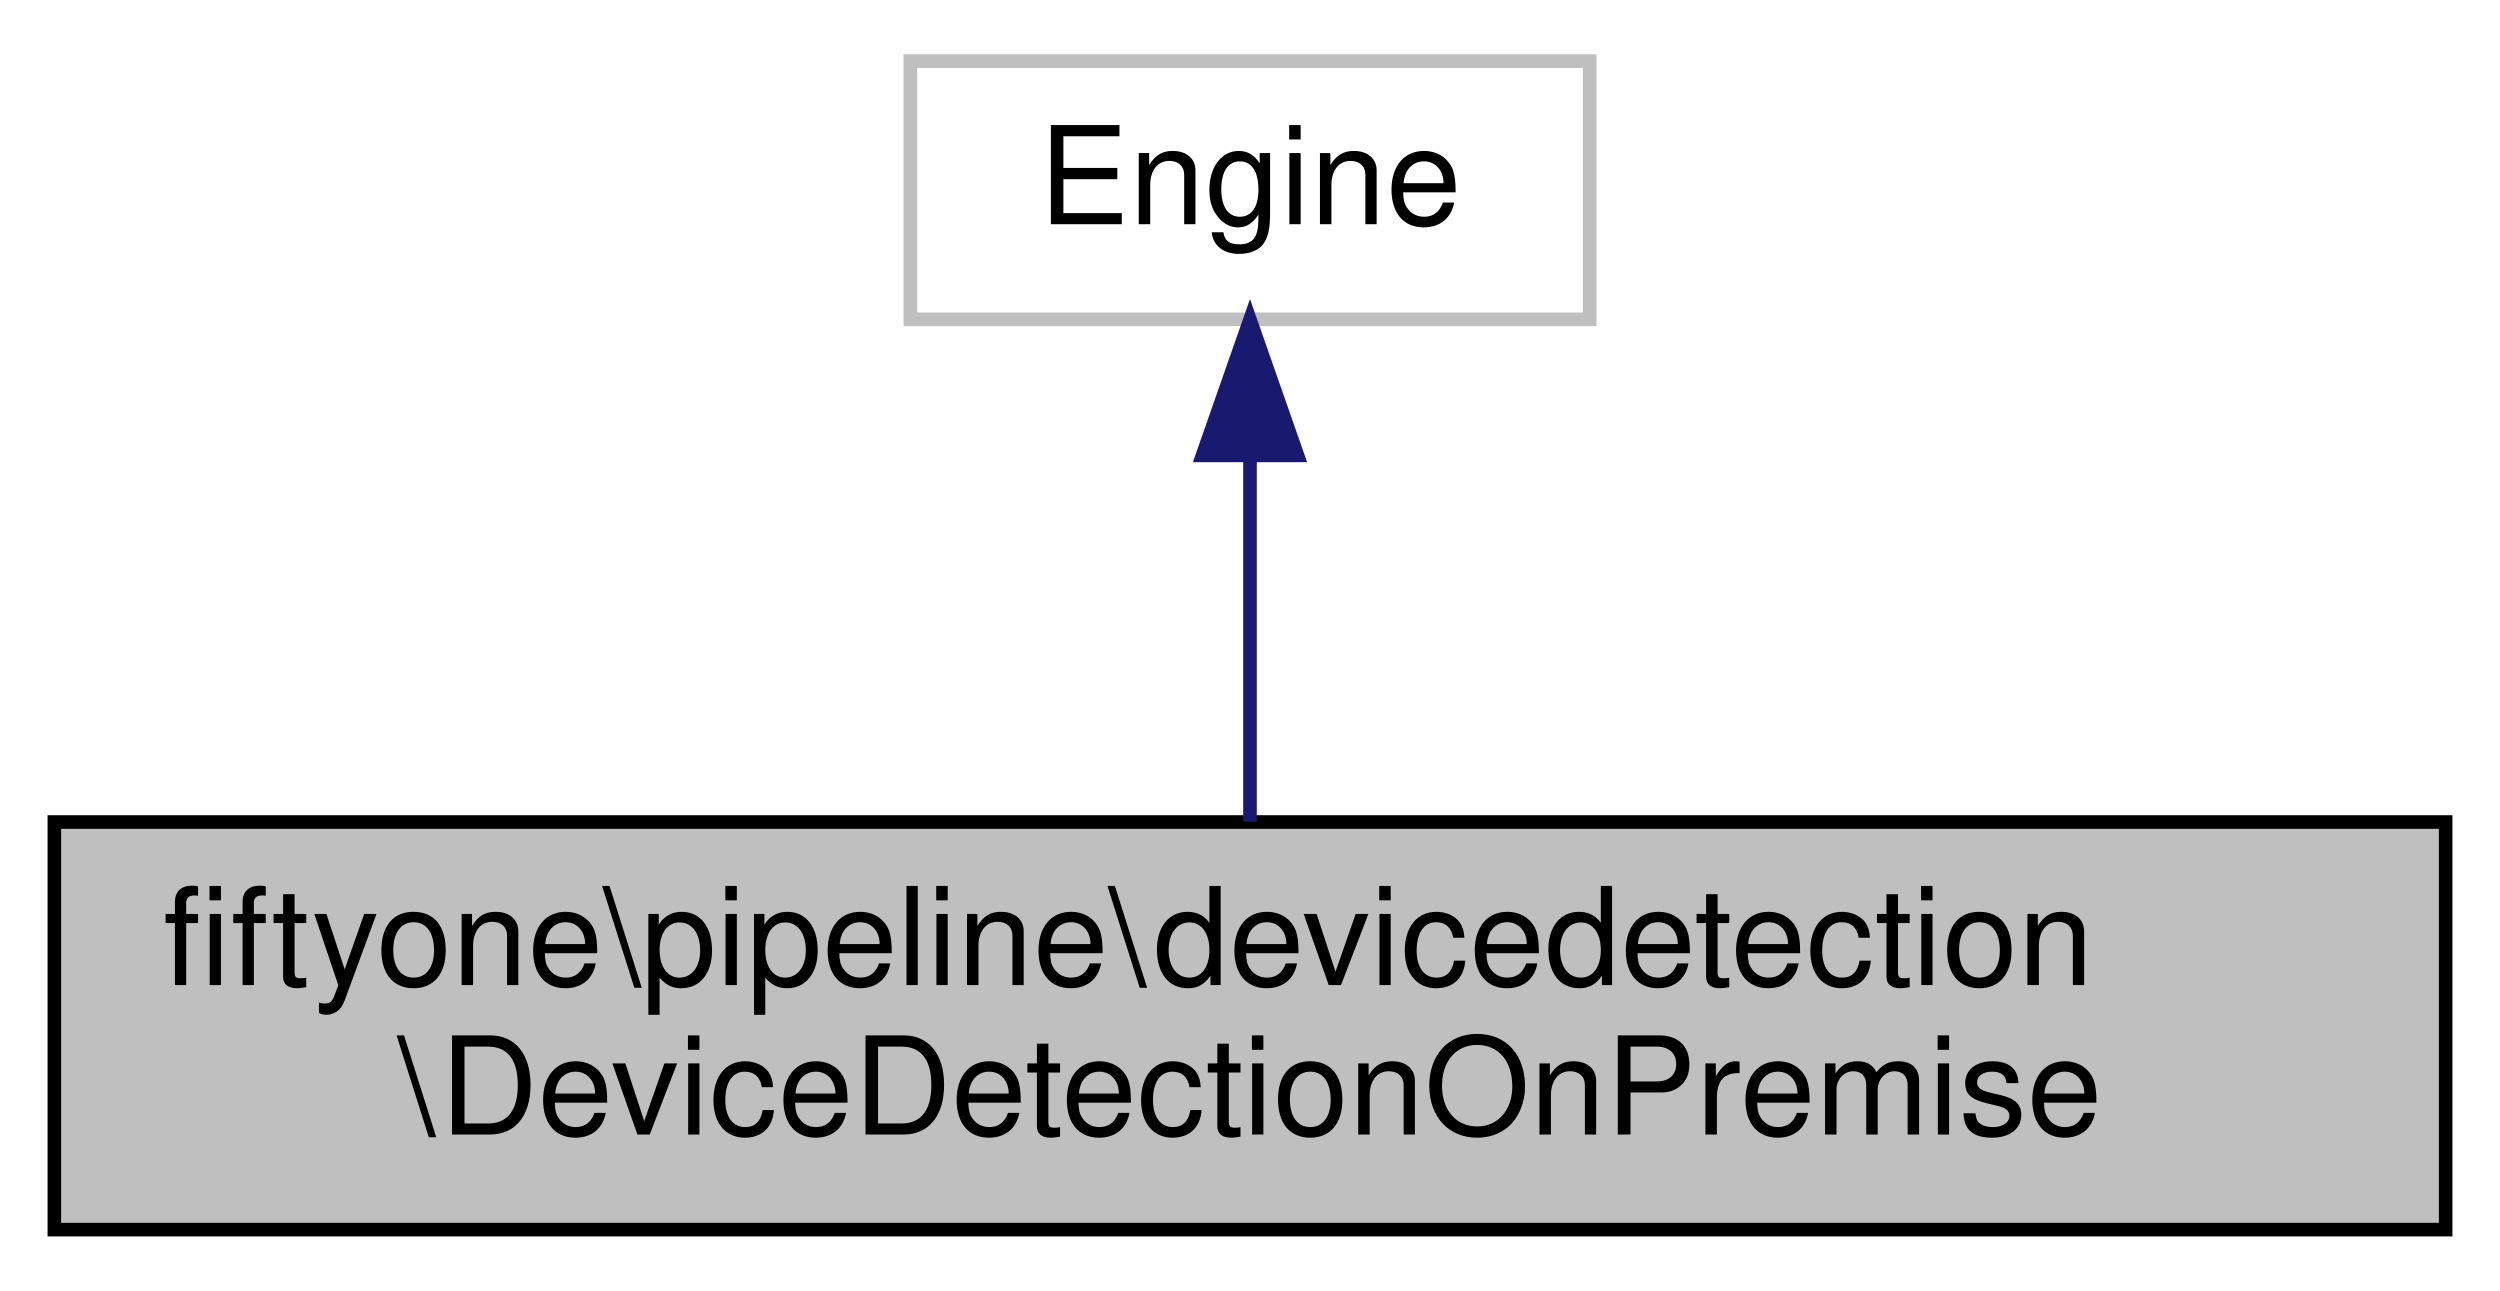
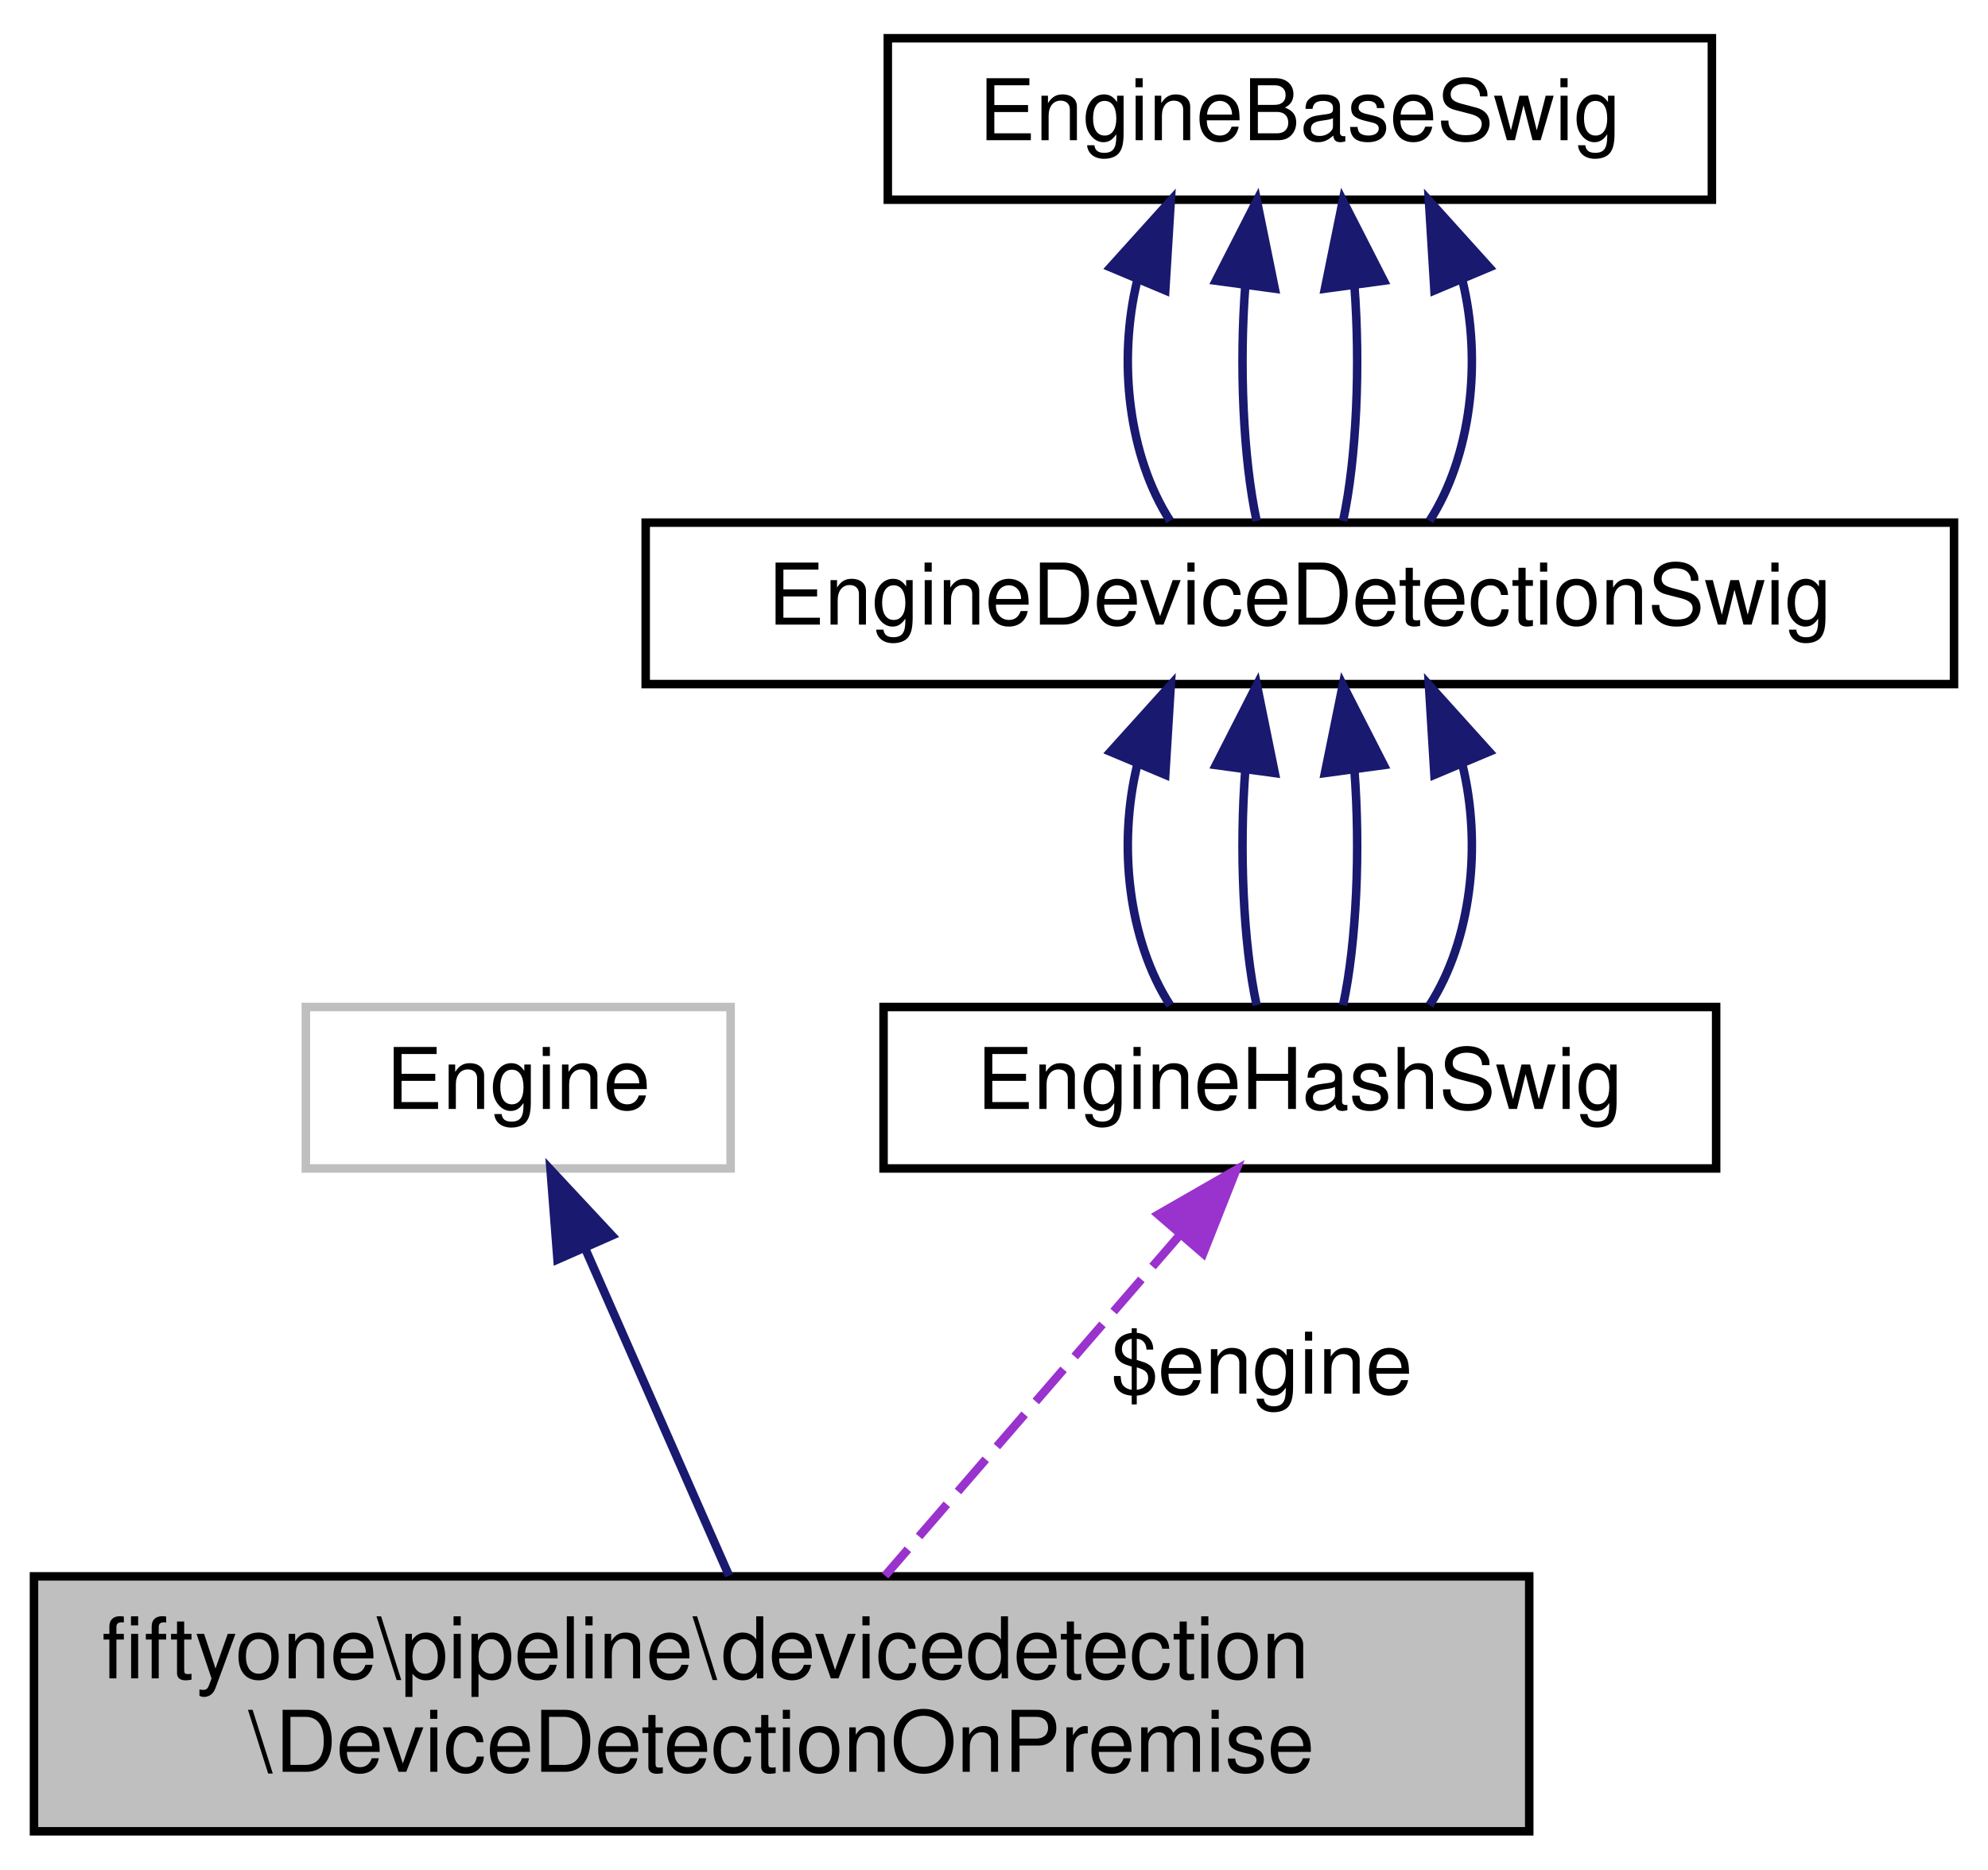
- <svg xmlns="http://www.w3.org/2000/svg" xmlns:xlink="http://www.w3.org/1999/xlink" width="184pt" height="95pt" viewBox="0.00 0.00 184.00 95.00">
-   <g id="graph0" class="graph" transform="scale(1 1) rotate(0) translate(4 91)">
+ <svg xmlns="http://www.w3.org/2000/svg" xmlns:xlink="http://www.w3.org/1999/xlink" width="234pt" height="220pt" viewBox="0.00 0.00 234.00 220.00">
+   <g id="graph0" class="graph" transform="scale(1 1) rotate(0) translate(4 216)">
    <g id="node1" class="node">
      <g id="a_node1">
        <a xlink:title=" ">
          <polygon fill="#bfbfbf" stroke="black" points="0,-0.5 0,-30.5 176,-30.5 176,-0.5 0,-0.5" />
          <text text-anchor="start" x="8" y="-18.5" font-family="Helvetica,sans-Serif" font-size="10.00">fiftyone\pipeline\devicedetection</text>
          <text text-anchor="middle" x="88" y="-7.5" font-family="Helvetica,sans-Serif" font-size="10.00">\DeviceDetectionOnPremise</text>
        </a>
      </g>
    </g>
    <g id="node2" class="node">
      <g id="a_node2">
        <a xlink:title=" ">
-           <polygon fill="none" stroke="#bfbfbf" points="63,-67.5 63,-86.5 113,-86.5 113,-67.5 63,-67.5" />
-           <text text-anchor="middle" x="88" y="-74.5" font-family="Helvetica,sans-Serif" font-size="10.00">Engine</text>
+           <polygon fill="none" stroke="#bfbfbf" points="32,-78.5 32,-97.5 82,-97.5 82,-78.5 32,-78.5" />
+           <text text-anchor="middle" x="57" y="-85.5" font-family="Helvetica,sans-Serif" font-size="10.00">Engine</text>
        </a>
      </g>
    </g>
    <g id="edge1" class="edge">
-       <path fill="none" stroke="midnightblue" d="M88,-57.23C88,-48.59 88,-38.5 88,-30.52" />
-       <polygon fill="midnightblue" stroke="midnightblue" points="84.5,-57.48 88,-67.48 91.5,-57.48 84.5,-57.48" />
+       <path fill="none" stroke="midnightblue" d="M64.93,-68.96C70.18,-57.03 76.96,-41.61 81.81,-30.58" />
+       <polygon fill="midnightblue" stroke="midnightblue" points="61.62,-67.79 60.8,-78.36 68.03,-70.61 61.62,-67.79" />
+     </g>
+     <g id="node3" class="node">
+       <g id="a_node3">
+         <a xlink:href="class_engine_hash_swig.html" target="_top" xlink:title=" ">
+           <polygon fill="none" stroke="black" points="100,-78.5 100,-97.5 198,-97.5 198,-78.5 100,-78.5" />
+           <text text-anchor="middle" x="149" y="-85.5" font-family="Helvetica,sans-Serif" font-size="10.00">EngineHashSwig</text>
+         </a>
+       </g>
+     </g>
+     <g id="edge2" class="edge">
+       <path fill="none" stroke="#9a32cd" stroke-dasharray="5,2" d="M134.93,-70.74C124.43,-58.6 110.2,-42.16 100.18,-30.58" />
+       <polygon fill="#9a32cd" stroke="#9a32cd" points="132.33,-73.08 141.52,-78.36 137.62,-68.5 132.33,-73.08" />
+       <text text-anchor="middle" x="144.5" y="-52" font-family="Helvetica,sans-Serif" font-size="10.00"> $engine</text>
+     </g>
+     <g id="node4" class="node">
+       <g id="a_node4">
+         <a xlink:href="class_engine_device_detection_swig.html" target="_top" xlink:title=" ">
+           <polygon fill="none" stroke="black" points="72,-135.5 72,-154.5 226,-154.5 226,-135.5 72,-135.5" />
+           <text text-anchor="middle" x="149" y="-142.5" font-family="Helvetica,sans-Serif" font-size="10.00">EngineDeviceDetectionSwig</text>
+         </a>
+       </g>
+     </g>
+     <g id="edge3" class="edge">
+       <path fill="none" stroke="midnightblue" d="M129.87,-126.03C127.55,-116.53 128.83,-105.3 133.73,-97.71" />
+       <polygon fill="midnightblue" stroke="midnightblue" points="126.71,-127.54 133.81,-135.41 133.16,-124.83 126.71,-127.54" />
+     </g>
+     <g id="edge8" class="edge">
+       <path fill="none" stroke="midnightblue" d="M142.58,-125.42C141.87,-116.05 142.31,-105.14 143.91,-97.71" />
+       <polygon fill="midnightblue" stroke="midnightblue" points="139.12,-125.97 143.94,-135.41 146.05,-125.03 139.12,-125.97" />
+     </g>
+     <g id="edge9" class="edge">
+       <path fill="none" stroke="midnightblue" d="M155.42,-125.42C156.13,-116.05 155.69,-105.14 154.09,-97.71" />
+       <polygon fill="midnightblue" stroke="midnightblue" points="151.95,-125.03 154.06,-135.41 158.88,-125.97 151.95,-125.03" />
+     </g>
+     <g id="edge10" class="edge">
+       <path fill="none" stroke="midnightblue" d="M168.13,-126.03C170.45,-116.53 169.17,-105.3 164.27,-97.71" />
+       <polygon fill="midnightblue" stroke="midnightblue" points="164.84,-124.83 164.19,-135.41 171.29,-127.54 164.84,-124.83" />
+     </g>
+     <g id="node5" class="node">
+       <g id="a_node5">
+         <a xlink:href="class_engine_base_swig.html" target="_top" xlink:title=" ">
+           <polygon fill="none" stroke="black" points="100.5,-192.5 100.5,-211.5 197.5,-211.5 197.5,-192.5 100.5,-192.5" />
+           <text text-anchor="middle" x="149" y="-199.5" font-family="Helvetica,sans-Serif" font-size="10.00">EngineBaseSwig</text>
+         </a>
+       </g>
+     </g>
+     <g id="edge4" class="edge">
+       <path fill="none" stroke="midnightblue" d="M129.87,-183.03C127.55,-173.53 128.83,-162.3 133.73,-154.71" />
+       <polygon fill="midnightblue" stroke="midnightblue" points="126.71,-184.54 133.81,-192.41 133.16,-181.83 126.71,-184.54" />
+     </g>
+     <g id="edge5" class="edge">
+       <path fill="none" stroke="midnightblue" d="M142.58,-182.42C141.87,-173.05 142.31,-162.14 143.91,-154.71" />
+       <polygon fill="midnightblue" stroke="midnightblue" points="139.12,-182.97 143.94,-192.41 146.05,-182.03 139.12,-182.97" />
+     </g>
+     <g id="edge6" class="edge">
+       <path fill="none" stroke="midnightblue" d="M155.42,-182.42C156.13,-173.05 155.69,-162.14 154.09,-154.71" />
+       <polygon fill="midnightblue" stroke="midnightblue" points="151.95,-182.03 154.06,-192.41 158.88,-182.97 151.95,-182.03" />
+     </g>
+     <g id="edge7" class="edge">
+       <path fill="none" stroke="midnightblue" d="M168.13,-183.03C170.45,-173.53 169.17,-162.3 164.27,-154.71" />
+       <polygon fill="midnightblue" stroke="midnightblue" points="164.84,-181.83 164.19,-192.41 171.29,-184.54 164.84,-181.83" />
    </g>
  </g>
</svg>
